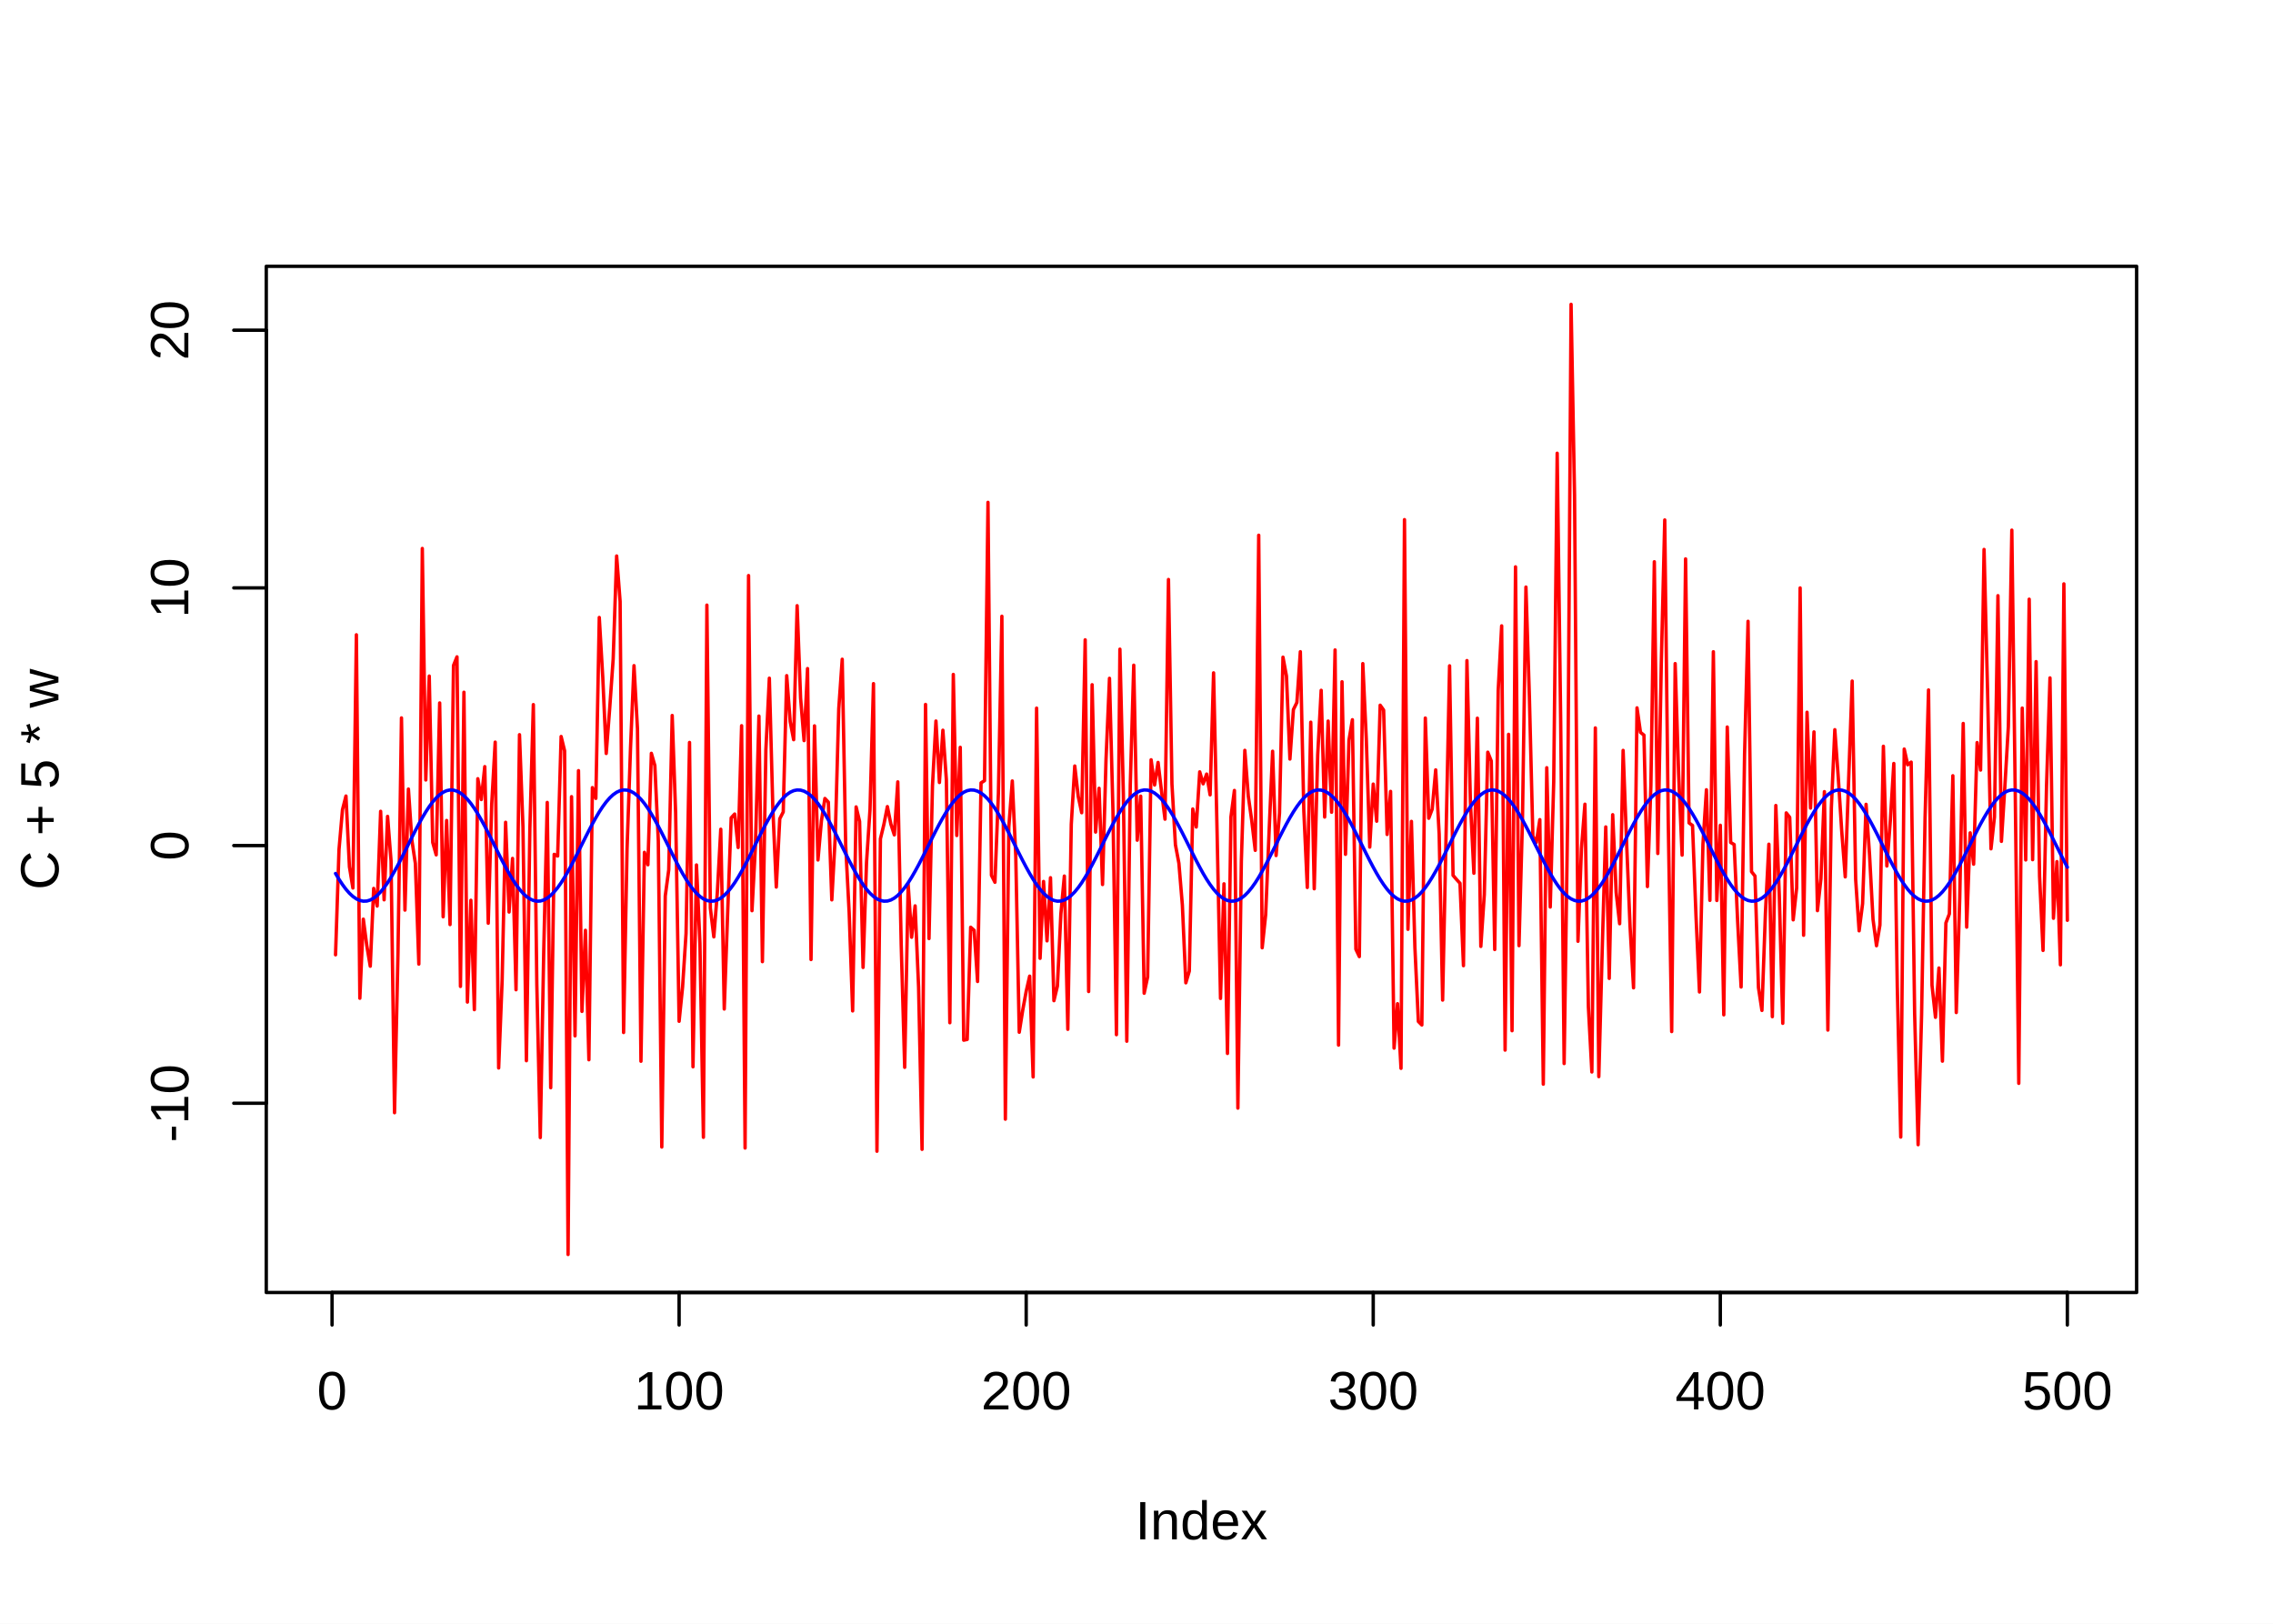
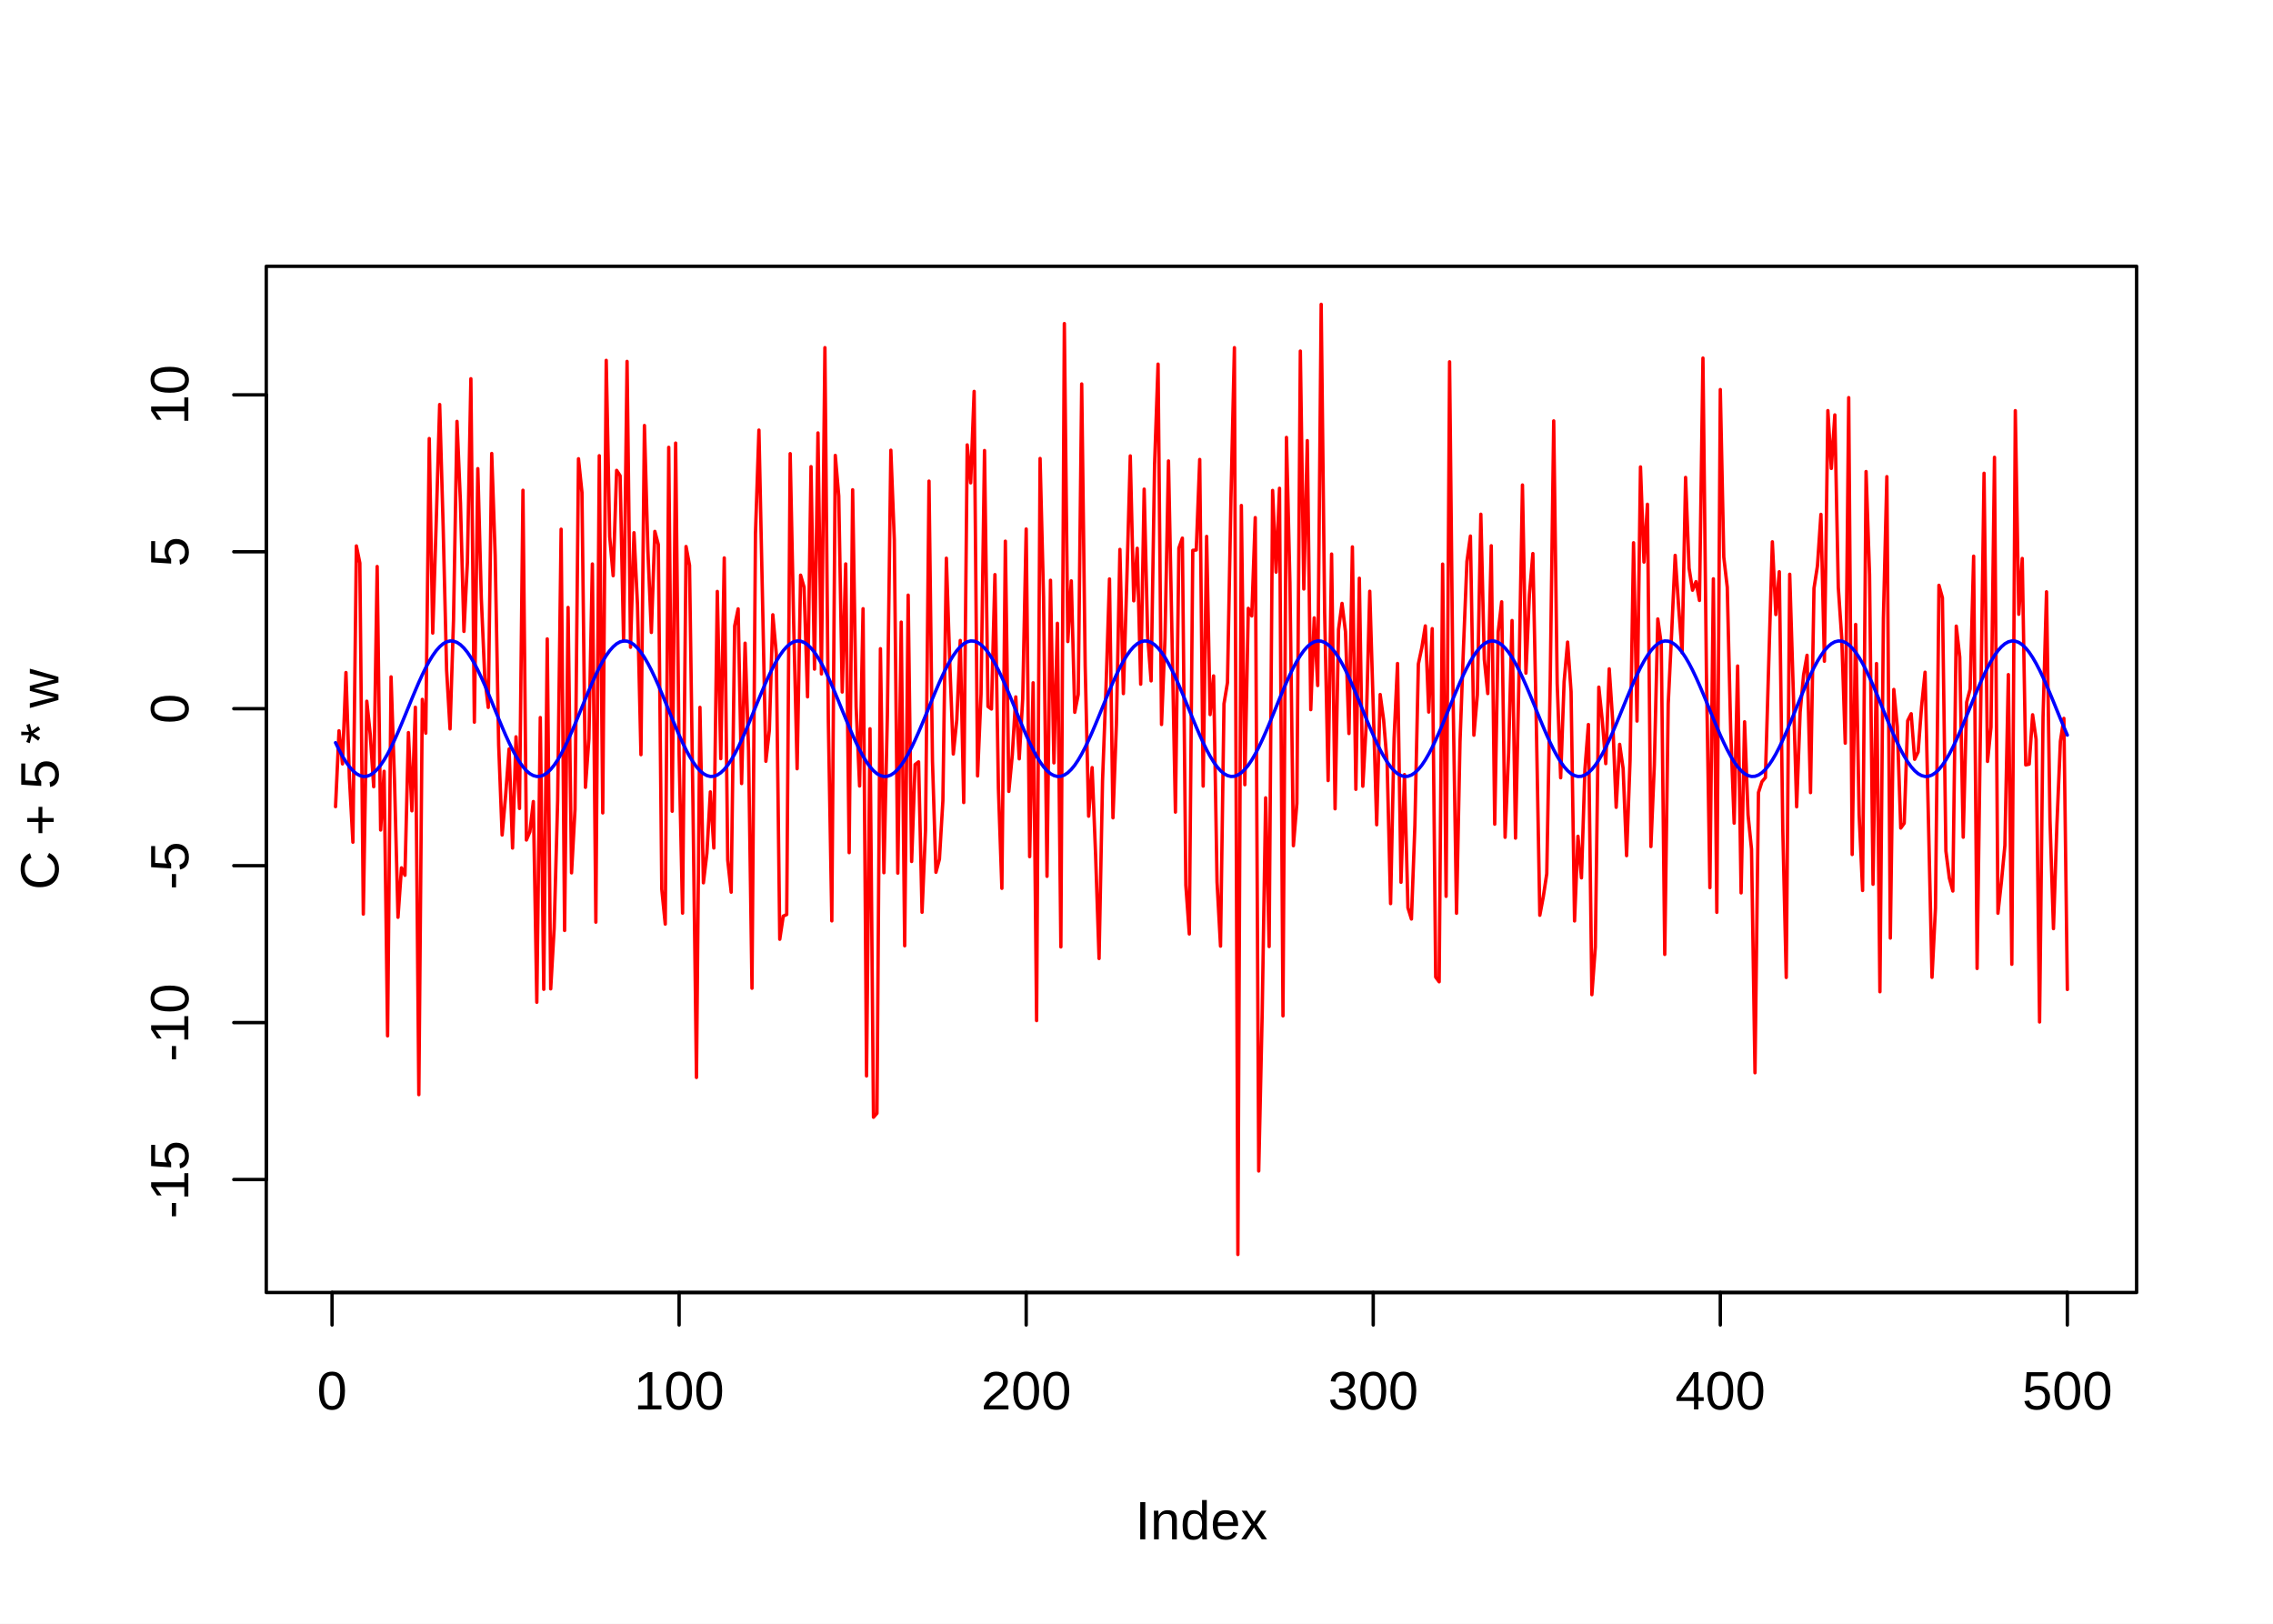
<svg xmlns="http://www.w3.org/2000/svg" viewBox="0 0 504.00 360.00">
  <defs>
    <style type="text/css">
-     line, polyline, path, rect, circle {
+     line, polyline, polygon, path, rect, circle {
      fill: none;
      stroke: #000000;
      stroke-linecap: round;
      stroke-linejoin: round;
      stroke-miterlimit: 10.00;
    }
  </style>
  </defs>
  <rect width="100%" height="100%" style="stroke: none; fill: #FFFFFF;" />
  <defs>
    <clipPath id="cpNTkuMDR8NDczLjc2fDI4Ni41Nnw1OS4wNA==">
      <rect x="59.04" y="59.04" width="414.72" height="227.52" />
    </clipPath>
  </defs>
-   <polyline points="74.40,211.69 75.17,188.33 75.94,179.51 76.71,176.49 77.48,192.17 78.25,196.88 79.02,140.74 79.79,221.32 80.56,203.79 81.33,209.64 82.10,214.22 82.86,196.97 83.63,200.88 84.40,179.88 85.17,199.50 85.94,181.00 86.71,190.87 87.48,246.70 88.25,211.17 89.02,159.17 89.79,201.78 90.56,174.94 91.33,186.30 92.10,191.44 92.87,213.75 93.64,121.60 94.41,172.93 95.18,149.89 95.95,186.78 96.72,189.53 97.49,155.85 98.26,203.26 99.03,181.91 99.79,204.99 100.56,147.54 101.33,145.63 102.10,218.70 102.87,153.48 103.64,222.17 104.41,199.60 105.18,223.85 105.95,172.65 106.72,177.27 107.49,169.97 108.26,204.69 109.03,178.28 109.80,164.54 110.57,236.78 111.34,217.44 112.11,182.31 112.88,202.21 113.65,190.32 114.42,219.44 115.19,162.89 115.96,183.34 116.72,235.17 117.49,183.70 118.26,156.22 119.03,218.18 119.80,252.21 120.57,210.62 121.34,177.91 122.11,241.16 122.88,189.42 123.65,189.79 124.42,163.29 125.19,166.46 125.96,278.13 126.73,176.63 127.50,229.66 128.27,170.86 129.04,224.24 129.81,206.26 130.58,234.96 131.35,174.62 132.12,177.01 132.88,136.90 133.65,150.07 134.42,167.05 135.19,157.05 135.96,146.13 136.73,123.27 137.50,133.35 138.27,228.92 139.04,188.18 139.81,165.75 140.58,147.58 141.35,161.63 142.12,235.29 142.89,188.97 143.66,191.73 144.43,167.02 145.20,169.72 145.97,186.47 146.74,254.31 147.51,198.64 148.28,192.87 149.05,158.63 149.81,180.18 150.58,226.43 151.35,218.86 152.12,206.96 152.89,164.61 153.66,236.52 154.43,191.77 155.20,209.14 155.97,252.15 156.74,134.16 157.51,201.34 158.28,207.71 159.05,197.99 159.82,183.85 160.59,223.71 161.36,201.97 162.13,181.32 162.90,180.48 163.67,187.90 164.44,160.90 165.21,254.53 165.98,127.61 166.74,201.91 167.51,187.46 168.28,158.76 169.05,213.21 169.82,166.23 170.59,150.36 171.36,179.06 172.13,196.67 172.90,181.53 173.67,180.02 174.44,149.80 175.21,159.98 175.98,164.00 176.75,134.29 177.52,154.77 178.29,164.20 179.06,148.23 179.83,212.74 180.60,160.93 181.37,190.67 182.14,181.97 182.91,177.03 183.67,177.84 184.44,199.51 185.21,185.36 185.98,157.16 186.75,146.16 187.52,187.53 188.29,202.36 189.06,224.13 189.83,178.90 190.60,182.12 191.37,214.49 192.14,191.16 192.91,179.49 193.68,151.57 194.45,255.24 195.22,185.98 195.99,182.77 196.76,178.83 197.53,182.70 198.30,185.10 199.07,173.35 199.83,209.44 200.60,236.64 201.37,196.07 202.14,207.80 202.91,200.84 203.68,218.81 204.45,254.82 205.22,156.18 205.99,208.09 206.76,174.25 207.53,159.86 208.30,173.49 209.07,161.90 209.84,172.84 210.61,226.75 211.38,149.53 212.15,185.24 212.92,165.69 213.69,230.62 214.46,230.45 215.23,205.58 216.00,206.26 216.76,217.61 217.53,173.57 218.30,173.08 219.07,111.38 219.84,194.08 220.61,195.61 221.38,175.89 222.15,136.63 222.92,248.13 223.69,183.34 224.46,173.15 225.23,189.77 226.00,228.86 226.77,223.99 227.54,219.79 228.31,216.42 229.08,238.77 229.85,157.00 230.62,212.47 231.39,195.43 232.16,208.60 232.93,194.60 233.69,221.86 234.46,218.64 235.23,202.62 236.00,194.23 236.77,228.21 237.54,182.76 238.31,169.83 239.08,176.57 239.85,180.19 240.62,141.86 241.39,219.83 242.16,151.81 242.93,184.48 243.70,174.77 244.47,196.11 245.24,168.40 246.01,150.39 246.78,179.79 247.55,229.40 248.32,143.93 249.09,176.10 249.85,230.85 250.62,174.03 251.39,147.48 252.16,186.28 252.93,176.52 253.70,220.21 254.47,216.59 255.24,168.45 256.01,174.04 256.78,169.04 257.55,175.44 258.32,181.62 259.09,128.48 259.86,173.82 260.63,187.30 261.40,191.39 262.17,200.65 262.94,217.90 263.71,215.29 264.48,179.36 265.25,183.36 266.02,171.13 266.78,173.78 267.55,171.62 268.32,176.23 269.09,149.18 269.86,184.10 270.63,221.36 271.40,195.95 272.17,233.56 272.94,181.12 273.71,175.25 274.48,245.68 275.25,190.93 276.02,166.36 276.79,176.52 277.56,181.99 278.33,188.53 279.10,118.67 279.87,210.13 280.64,202.80 281.41,184.19 282.18,166.56 282.95,189.68 283.71,180.27 284.48,145.70 285.25,149.87 286.02,168.29 286.79,157.32 287.56,155.75 288.33,144.49 289.10,179.74 289.87,196.76 290.64,160.12 291.41,197.05 292.18,167.32 292.95,153.05 293.72,181.15 294.49,159.87 295.26,180.08 296.03,144.10 296.80,231.71 297.57,151.15 298.34,189.41 299.11,164.12 299.87,159.57 300.64,210.45 301.41,212.09 302.18,147.13 302.95,163.72 303.72,187.81 304.49,173.84 305.26,182.07 306.03,156.35 306.80,157.43 307.57,185.01 308.34,175.46 309.11,232.38 309.88,222.53 310.65,236.86 311.42,115.21 312.19,206.04 312.96,182.11 313.73,210.03 314.50,226.47 315.27,227.25 316.04,159.20 316.80,181.42 317.57,179.38 318.34,170.69 319.11,184.92 319.88,221.73 320.65,184.75 321.42,147.62 322.19,194.07 322.96,194.98 323.73,195.83 324.50,214.10 325.27,146.46 326.04,177.83 326.81,193.61 327.58,159.23 328.35,209.83 329.12,198.34 329.89,166.77 330.66,168.71 331.43,210.52 332.20,153.06 332.97,138.76 333.73,232.82 334.50,162.81 335.27,228.52 336.04,125.68 336.81,209.66 337.58,181.94 338.35,130.16 339.12,154.61 339.89,185.38 340.66,186.77 341.43,181.72 342.20,240.37 342.97,170.21 343.74,201.10 344.51,173.37 345.28,100.49 346.05,159.41 346.82,235.80 347.59,182.04 348.36,67.47 349.13,109.78 349.89,208.69 350.66,188.17 351.43,178.30 352.20,223.23 352.97,237.67 353.74,161.39 354.51,238.70 355.28,210.06 356.05,183.34 356.82,216.92 357.59,180.63 358.36,197.88 359.13,204.80 359.90,166.37 360.67,186.78 361.44,205.44 362.21,219.01 362.98,156.94 363.75,162.37 364.52,162.99 365.29,196.56 366.06,174.13 366.82,124.55 367.59,189.23 368.36,147.24 369.13,115.28 369.90,181.70 370.67,228.71 371.44,147.13 372.21,171.63 372.98,189.59 373.75,123.91 374.52,182.45 375.29,183.02 376.06,203.08 376.83,219.93 377.60,187.16 378.37,175.10 379.14,199.62 379.91,144.50 380.68,199.65 381.45,182.97 382.22,225.00 382.99,161.19 383.75,186.79 384.52,187.24 385.29,204.19 386.06,218.83 386.83,167.19 387.60,137.75 388.37,193.26 389.14,194.22 389.91,218.96 390.68,224.02 391.45,202.48 392.22,187.17 392.99,225.41 393.76,178.59 394.53,198.53 395.30,226.88 396.07,180.23 396.84,181.21 397.61,203.94 398.38,196.86 399.15,130.35 399.92,207.36 400.68,157.91 401.45,179.16 402.22,162.27 402.99,201.90 403.76,194.82 404.53,175.52 405.30,228.38 406.07,179.15 406.84,161.78 407.61,172.44 408.38,184.37 409.15,194.41 409.92,172.48 410.69,151.00 411.46,194.95 412.23,206.37 413.00,200.34 413.77,178.33 414.54,189.55 415.31,203.82 416.08,209.68 416.84,205.10 417.61,165.46 418.38,192.00 419.15,181.91 419.92,169.27 420.69,218.69 421.46,252.10 422.23,166.08 423.00,169.56 423.77,168.97 424.54,224.79 425.31,253.79 426.08,225.01 426.85,181.29 427.62,152.97 428.39,218.43 429.16,225.55 429.93,214.62 430.70,235.27 431.47,204.63 432.24,202.61 433.01,171.99 433.77,224.49 434.54,199.10 435.31,160.40 436.08,205.56 436.85,184.65 437.62,191.60 438.39,164.64 439.16,170.73 439.93,121.82 440.70,152.73 441.47,188.19 442.24,181.12 443.01,132.07 443.78,186.54 444.55,174.34 445.32,161.07 446.09,117.54 446.86,177.05 447.63,240.19 448.40,156.99 449.17,190.66 449.94,132.85 450.70,190.60 451.47,146.69 452.24,194.29 453.01,210.72 453.78,174.34 454.55,150.30 455.32,203.59 456.09,191.03 456.86,213.91 457.63,129.45 458.40,204.04 " style="stroke-width: 0.75; stroke: #FF0000;" clip-path="url(#cpNTkuMDR8NDczLjc2fDI4Ni41Nnw1OS4wNA==)" />
+   <polyline points="74.40,178.85 75.17,162.02 75.94,169.36 76.71,149.11 77.48,172.54 78.25,186.72 79.02,121.04 79.79,124.84 80.56,202.66 81.33,155.47 82.10,162.88 82.86,174.43 83.63,125.60 84.40,184.02 85.17,171.00 85.94,229.66 86.71,150.07 87.48,173.24 88.25,203.37 89.02,192.41 89.79,194.06 90.56,162.42 91.33,179.77 92.10,156.81 92.87,242.69 93.64,155.06 94.41,162.55 95.18,97.23 95.95,140.36 96.72,115.93 97.49,89.69 98.26,116.71 99.03,148.63 99.79,161.61 100.56,137.42 101.33,93.43 102.10,111.50 102.87,139.99 103.64,124.65 104.41,83.97 105.18,160.11 105.95,103.90 106.72,132.59 107.49,150.22 108.26,156.84 109.03,100.54 109.80,123.18 110.57,165.15 111.34,185.13 112.11,176.39 112.88,166.05 113.65,188.02 114.42,163.36 115.19,179.24 115.96,108.70 116.72,186.24 117.49,184.41 118.26,177.71 119.03,222.21 119.80,159.09 120.57,219.34 121.34,141.65 122.11,219.24 122.88,205.74 123.65,177.47 124.42,117.33 125.19,206.30 125.96,134.68 126.73,193.52 127.50,179.42 128.27,101.71 129.04,109.19 129.81,174.56 130.58,163.80 131.35,125.04 132.12,204.45 132.88,101.04 133.65,180.23 134.42,79.90 135.19,118.97 135.96,127.64 136.73,104.29 137.50,105.47 138.27,142.09 139.04,80.13 139.81,143.51 140.58,118.11 141.35,134.06 142.12,167.32 142.89,94.34 143.66,122.04 144.43,140.22 145.20,117.82 145.97,120.73 146.74,197.16 147.51,204.88 148.28,99.18 149.05,179.86 149.81,98.24 150.58,167.29 151.35,202.45 152.12,121.17 152.89,125.34 153.66,178.89 154.43,238.88 155.20,156.83 155.97,195.73 156.74,189.19 157.51,175.57 158.28,188.01 159.05,131.13 159.82,168.21 160.59,123.70 161.36,190.68 162.13,197.80 162.90,138.79 163.67,134.99 164.44,173.72 165.21,142.60 165.98,166.46 166.74,219.10 167.51,118.35 168.28,95.36 169.05,131.70 169.82,168.78 170.59,161.90 171.36,136.30 172.13,144.95 172.90,208.24 173.67,203.12 174.44,202.76 175.21,100.58 175.98,137.97 176.75,170.44 177.52,127.52 178.29,130.21 179.06,154.50 179.83,103.46 180.60,148.35 181.37,95.99 182.14,149.41 182.91,77.08 183.67,159.85 184.44,204.17 185.21,100.97 185.98,109.97 186.75,153.43 187.52,125.03 188.29,189.04 189.06,108.59 189.83,156.67 190.60,174.26 191.37,134.96 192.14,238.55 192.91,161.57 193.68,247.70 194.45,246.82 195.22,143.82 195.99,193.49 196.76,158.67 197.53,99.82 198.30,119.70 199.07,193.58 199.83,137.93 200.60,209.69 201.37,131.95 202.14,191.00 202.91,169.51 203.68,168.91 204.45,202.26 205.22,183.98 205.99,106.67 206.76,168.74 207.53,193.39 208.30,190.49 209.07,177.52 209.84,123.76 210.61,147.26 211.38,167.17 212.15,159.64 212.92,142.00 213.69,177.93 214.46,98.64 215.23,107.05 216.00,86.78 216.76,172.03 217.53,153.89 218.30,99.89 219.07,156.64 219.84,157.20 220.61,127.40 221.38,174.76 222.15,196.95 222.92,119.99 223.69,175.46 224.46,167.39 225.23,154.51 226.00,168.24 226.77,154.91 227.54,117.29 228.31,189.93 229.08,151.38 229.85,226.28 230.62,101.65 231.39,132.47 232.16,194.29 232.93,128.65 233.69,169.14 234.46,138.19 235.23,209.94 236.00,71.74 236.77,142.24 237.54,128.79 238.31,157.93 239.08,153.97 239.85,85.13 240.62,147.59 241.39,180.96 242.16,170.19 242.93,189.52 243.70,212.51 244.47,173.10 245.24,152.45 246.01,128.36 246.78,181.32 247.55,160.49 248.32,121.81 249.09,153.78 249.85,128.85 250.62,101.08 251.39,133.21 252.16,121.56 252.93,151.69 253.70,108.45 254.47,140.98 255.24,150.96 256.01,103.00 256.78,80.73 257.55,160.63 258.32,141.58 259.09,102.20 259.86,140.58 260.63,180.05 261.40,121.52 262.17,119.31 262.94,196.25 263.71,207.07 264.48,122.02 265.25,121.94 266.02,101.87 266.78,174.29 267.55,118.93 268.32,158.43 269.09,149.86 269.86,195.56 270.63,209.77 271.40,156.04 272.17,151.35 272.94,110.60 273.71,77.08 274.48,278.13 275.25,112.07 276.02,173.98 276.79,134.87 277.56,136.56 278.33,114.76 279.10,259.62 279.87,224.68 280.64,176.89 281.41,209.86 282.18,108.74 282.95,126.85 283.71,108.26 284.48,225.23 285.25,96.98 286.02,129.19 286.79,187.50 287.56,178.13 288.33,77.84 289.10,130.59 289.87,97.69 290.64,157.34 291.41,136.99 292.18,151.99 292.95,67.47 293.72,135.89 294.49,173.06 295.26,122.84 296.03,179.32 296.80,139.56 297.57,133.78 298.34,140.07 299.11,162.63 299.87,121.25 300.64,175.00 301.41,128.20 302.18,174.32 302.95,160.38 303.72,131.09 304.49,156.57 305.26,182.86 306.03,153.98 306.80,159.64 307.57,169.18 308.34,200.34 309.11,163.74 309.88,147.10 310.65,195.61 311.42,171.74 312.19,201.27 312.96,203.76 313.73,182.90 314.50,147.21 315.27,143.57 316.04,138.77 316.80,157.87 317.57,139.38 318.34,216.63 319.11,217.67 319.88,125.07 320.65,198.73 321.42,80.22 322.19,154.03 322.96,202.48 323.73,164.54 324.50,143.58 325.27,124.48 326.04,118.85 326.81,163.00 327.58,154.07 328.35,114.01 329.12,146.19 329.89,153.77 330.66,121.00 331.43,182.73 332.20,140.10 332.97,133.43 333.73,185.64 334.50,166.99 335.27,137.58 336.04,185.82 336.81,149.88 337.58,107.53 338.35,149.24 339.12,131.86 339.89,122.73 340.66,160.86 341.43,202.92 342.20,198.82 342.97,193.72 343.74,150.78 344.51,93.32 345.28,151.53 346.05,172.44 346.82,151.08 347.59,142.36 348.36,153.35 349.13,204.18 349.89,185.41 350.66,194.63 351.43,170.58 352.20,160.63 352.97,220.53 353.74,209.96 354.51,152.35 355.28,159.75 356.05,169.30 356.82,148.29 357.59,159.83 358.36,178.99 359.13,165.03 359.90,170.38 360.67,189.71 361.44,168.60 362.21,120.34 362.98,159.87 363.75,103.52 364.52,124.62 365.29,111.80 366.06,187.69 366.82,169.61 367.59,137.23 368.36,142.80 369.13,211.60 369.90,156.03 370.67,140.13 371.44,123.13 372.21,134.59 372.98,144.73 373.75,105.85 374.52,125.94 375.29,130.86 376.06,128.96 376.83,133.13 377.60,79.39 378.37,149.04 379.14,196.80 379.91,128.33 380.68,202.27 381.45,86.37 382.22,123.51 382.99,130.19 383.75,161.88 384.52,182.50 385.29,147.66 386.06,197.96 386.83,160.03 387.60,180.65 388.37,188.27 389.14,237.84 389.91,175.72 390.68,173.31 391.45,172.39 392.22,145.94 392.99,120.13 393.76,136.25 394.53,126.76 395.30,183.76 396.07,216.71 396.84,127.32 397.61,152.45 398.38,178.88 399.15,157.88 399.92,149.60 400.68,145.28 401.45,175.73 402.22,130.44 402.99,125.48 403.76,114.04 404.53,146.60 405.30,91.04 406.07,103.86 406.84,91.99 407.61,130.21 408.38,141.53 409.15,164.77 409.92,88.16 410.69,189.45 411.46,138.44 412.23,180.56 413.00,197.43 413.77,104.55 414.54,127.42 415.31,196.05 416.08,147.11 416.84,219.88 417.61,137.18 418.38,105.68 419.15,207.98 419.92,152.86 420.69,161.07 421.46,183.59 422.23,182.52 423.00,159.79 423.77,158.24 424.54,168.34 425.31,166.73 426.08,156.60 426.85,149.04 427.62,182.77 428.39,216.68 429.16,201.36 429.93,129.77 430.70,132.54 431.47,188.68 432.24,194.70 433.01,197.55 433.77,138.82 434.54,145.68 435.31,185.62 436.08,155.69 436.85,152.75 437.62,123.31 438.39,214.72 439.16,158.99 439.93,104.93 440.70,168.82 441.47,161.23 442.24,101.39 443.01,202.47 443.78,195.49 444.55,187.43 445.32,149.57 446.09,213.79 446.86,91.05 447.63,136.19 448.40,123.82 449.17,169.59 449.94,169.42 450.70,158.47 451.47,163.91 452.24,226.58 453.01,158.98 453.78,131.21 454.55,181.69 455.32,205.89 456.09,182.72 456.86,164.35 457.63,159.27 458.40,219.38 " style="stroke-width: 0.75; stroke: #FF0000;" clip-path="url(#cpNTkuMDR8NDczLjc2fDI4Ni41Nnw1OS4wNA==)" />
  <defs>
-     <clipPath id="cpMHw1MDR8MzYwfDA=">
+     <clipPath id="cpMC4wMHw1MDQuMDB8MzYwLjAwfDAuMDA=">
      <rect x="0.00" y="0.00" width="504.00" height="360.00" />
    </clipPath>
  </defs>
-   <line x1="73.63" y1="286.56" x2="458.40" y2="286.56" style="stroke-width: 0.75;" clip-path="url(#cpMHw1MDR8MzYwfDA=)" />
-   <line x1="73.63" y1="286.56" x2="73.63" y2="293.76" style="stroke-width: 0.75;" clip-path="url(#cpMHw1MDR8MzYwfDA=)" />
-   <line x1="150.58" y1="286.56" x2="150.58" y2="293.76" style="stroke-width: 0.75;" clip-path="url(#cpMHw1MDR8MzYwfDA=)" />
-   <line x1="227.54" y1="286.56" x2="227.54" y2="293.76" style="stroke-width: 0.75;" clip-path="url(#cpMHw1MDR8MzYwfDA=)" />
-   <line x1="304.49" y1="286.56" x2="304.49" y2="293.76" style="stroke-width: 0.75;" clip-path="url(#cpMHw1MDR8MzYwfDA=)" />
-   <line x1="381.45" y1="286.56" x2="381.45" y2="293.76" style="stroke-width: 0.75;" clip-path="url(#cpMHw1MDR8MzYwfDA=)" />
-   <line x1="458.40" y1="286.56" x2="458.40" y2="293.76" style="stroke-width: 0.75;" clip-path="url(#cpMHw1MDR8MzYwfDA=)" />
-   <g clip-path="url(#cpMHw1MDR8MzYwfDA=)">
+   <line x1="73.63" y1="286.56" x2="458.40" y2="286.56" style="stroke-width: 0.75;" clip-path="url(#cpMC4wMHw1MDQuMDB8MzYwLjAwfDAuMDA=)" />
+   <line x1="73.63" y1="286.56" x2="73.63" y2="293.76" style="stroke-width: 0.75;" clip-path="url(#cpMC4wMHw1MDQuMDB8MzYwLjAwfDAuMDA=)" />
+   <line x1="150.58" y1="286.56" x2="150.58" y2="293.76" style="stroke-width: 0.75;" clip-path="url(#cpMC4wMHw1MDQuMDB8MzYwLjAwfDAuMDA=)" />
+   <line x1="227.54" y1="286.56" x2="227.54" y2="293.76" style="stroke-width: 0.75;" clip-path="url(#cpMC4wMHw1MDQuMDB8MzYwLjAwfDAuMDA=)" />
+   <line x1="304.49" y1="286.56" x2="304.49" y2="293.76" style="stroke-width: 0.75;" clip-path="url(#cpMC4wMHw1MDQuMDB8MzYwLjAwfDAuMDA=)" />
+   <line x1="381.45" y1="286.56" x2="381.45" y2="293.76" style="stroke-width: 0.75;" clip-path="url(#cpMC4wMHw1MDQuMDB8MzYwLjAwfDAuMDA=)" />
+   <line x1="458.40" y1="286.56" x2="458.40" y2="293.76" style="stroke-width: 0.75;" clip-path="url(#cpMC4wMHw1MDQuMDB8MzYwLjAwfDAuMDA=)" />
+   <g clip-path="url(#cpMC4wMHw1MDQuMDB8MzYwLjAwfDAuMDA=)">
    <text x="70.29" y="312.48" style="font-size: 12.00px; font-family: Arial;" textLength="6.67px" lengthAdjust="spacingAndGlyphs">0</text>
  </g>
-   <g clip-path="url(#cpMHw1MDR8MzYwfDA=)">
+   <g clip-path="url(#cpMC4wMHw1MDQuMDB8MzYwLjAwfDAuMDA=)">
    <text x="140.57" y="312.48" style="font-size: 12.00px; font-family: Arial;" textLength="20.02px" lengthAdjust="spacingAndGlyphs">100</text>
  </g>
-   <g clip-path="url(#cpMHw1MDR8MzYwfDA=)">
+   <g clip-path="url(#cpMC4wMHw1MDQuMDB8MzYwLjAwfDAuMDA=)">
    <text x="217.53" y="312.48" style="font-size: 12.00px; font-family: Arial;" textLength="20.02px" lengthAdjust="spacingAndGlyphs">200</text>
  </g>
-   <g clip-path="url(#cpMHw1MDR8MzYwfDA=)">
+   <g clip-path="url(#cpMC4wMHw1MDQuMDB8MzYwLjAwfDAuMDA=)">
    <text x="294.48" y="312.48" style="font-size: 12.00px; font-family: Arial;" textLength="20.02px" lengthAdjust="spacingAndGlyphs">300</text>
  </g>
-   <g clip-path="url(#cpMHw1MDR8MzYwfDA=)">
+   <g clip-path="url(#cpMC4wMHw1MDQuMDB8MzYwLjAwfDAuMDA=)">
    <text x="371.44" y="312.48" style="font-size: 12.00px; font-family: Arial;" textLength="20.02px" lengthAdjust="spacingAndGlyphs">400</text>
  </g>
-   <g clip-path="url(#cpMHw1MDR8MzYwfDA=)">
+   <g clip-path="url(#cpMC4wMHw1MDQuMDB8MzYwLjAwfDAuMDA=)">
    <text x="448.39" y="312.48" style="font-size: 12.00px; font-family: Arial;" textLength="20.02px" lengthAdjust="spacingAndGlyphs">500</text>
  </g>
-   <line x1="59.04" y1="244.60" x2="59.04" y2="73.21" style="stroke-width: 0.75;" clip-path="url(#cpMHw1MDR8MzYwfDA=)" />
-   <line x1="59.04" y1="244.60" x2="51.84" y2="244.60" style="stroke-width: 0.75;" clip-path="url(#cpMHw1MDR8MzYwfDA=)" />
-   <line x1="59.04" y1="187.47" x2="51.84" y2="187.47" style="stroke-width: 0.75;" clip-path="url(#cpMHw1MDR8MzYwfDA=)" />
-   <line x1="59.04" y1="130.34" x2="51.84" y2="130.34" style="stroke-width: 0.75;" clip-path="url(#cpMHw1MDR8MzYwfDA=)" />
-   <line x1="59.04" y1="73.21" x2="51.84" y2="73.21" style="stroke-width: 0.75;" clip-path="url(#cpMHw1MDR8MzYwfDA=)" />
-   <g clip-path="url(#cpMHw1MDR8MzYwfDA=)">
-     <text transform="translate(41.76,253.28) rotate(-90)" style="font-size: 12.00px; font-family: Arial;" textLength="17.34px" lengthAdjust="spacingAndGlyphs">-10</text>
+   <line x1="59.04" y1="261.52" x2="59.04" y2="87.54" style="stroke-width: 0.75;" clip-path="url(#cpMC4wMHw1MDQuMDB8MzYwLjAwfDAuMDA=)" />
+   <line x1="59.04" y1="261.52" x2="51.84" y2="261.52" style="stroke-width: 0.75;" clip-path="url(#cpMC4wMHw1MDQuMDB8MzYwLjAwfDAuMDA=)" />
+   <line x1="59.04" y1="226.72" x2="51.84" y2="226.72" style="stroke-width: 0.75;" clip-path="url(#cpMC4wMHw1MDQuMDB8MzYwLjAwfDAuMDA=)" />
+   <line x1="59.04" y1="191.93" x2="51.84" y2="191.93" style="stroke-width: 0.75;" clip-path="url(#cpMC4wMHw1MDQuMDB8MzYwLjAwfDAuMDA=)" />
+   <line x1="59.04" y1="157.13" x2="51.84" y2="157.13" style="stroke-width: 0.75;" clip-path="url(#cpMC4wMHw1MDQuMDB8MzYwLjAwfDAuMDA=)" />
+   <line x1="59.04" y1="122.33" x2="51.84" y2="122.33" style="stroke-width: 0.75;" clip-path="url(#cpMC4wMHw1MDQuMDB8MzYwLjAwfDAuMDA=)" />
+   <line x1="59.04" y1="87.54" x2="51.84" y2="87.54" style="stroke-width: 0.75;" clip-path="url(#cpMC4wMHw1MDQuMDB8MzYwLjAwfDAuMDA=)" />
+   <g clip-path="url(#cpMC4wMHw1MDQuMDB8MzYwLjAwfDAuMDA=)">
+     <text transform="translate(41.76,270.19) rotate(-90)" style="font-size: 12.00px; font-family: Arial;" textLength="17.34px" lengthAdjust="spacingAndGlyphs">-15</text>
  </g>
-   <g clip-path="url(#cpMHw1MDR8MzYwfDA=)">
-     <text transform="translate(41.76,190.81) rotate(-90)" style="font-size: 12.00px; font-family: Arial;" textLength="6.67px" lengthAdjust="spacingAndGlyphs">0</text>
+   <g clip-path="url(#cpMC4wMHw1MDQuMDB8MzYwLjAwfDAuMDA=)">
+     <text transform="translate(41.76,235.39) rotate(-90)" style="font-size: 12.00px; font-family: Arial;" textLength="17.34px" lengthAdjust="spacingAndGlyphs">-10</text>
  </g>
-   <g clip-path="url(#cpMHw1MDR8MzYwfDA=)">
-     <text transform="translate(41.76,137.02) rotate(-90)" style="font-size: 12.00px; font-family: Arial;" textLength="13.35px" lengthAdjust="spacingAndGlyphs">10</text>
+   <g clip-path="url(#cpMC4wMHw1MDQuMDB8MzYwLjAwfDAuMDA=)">
+     <text transform="translate(41.76,197.26) rotate(-90)" style="font-size: 12.00px; font-family: Arial;" textLength="10.67px" lengthAdjust="spacingAndGlyphs">-5</text>
  </g>
-   <g clip-path="url(#cpMHw1MDR8MzYwfDA=)">
-     <text transform="translate(41.76,79.89) rotate(-90)" style="font-size: 12.00px; font-family: Arial;" textLength="13.35px" lengthAdjust="spacingAndGlyphs">20</text>
+   <g clip-path="url(#cpMC4wMHw1MDQuMDB8MzYwLjAwfDAuMDA=)">
+     <text transform="translate(41.76,160.47) rotate(-90)" style="font-size: 12.00px; font-family: Arial;" textLength="6.67px" lengthAdjust="spacingAndGlyphs">0</text>
  </g>
-   <polyline points="59.04,286.56 473.76,286.56 473.76,59.04 59.04,59.04 59.04,286.56 " style="stroke-width: 0.75;" clip-path="url(#cpMHw1MDR8MzYwfDA=)" />
-   <g clip-path="url(#cpMHw1MDR8MzYwfDA=)">
+   <g clip-path="url(#cpMC4wMHw1MDQuMDB8MzYwLjAwfDAuMDA=)">
+     <text transform="translate(41.76,125.67) rotate(-90)" style="font-size: 12.00px; font-family: Arial;" textLength="6.67px" lengthAdjust="spacingAndGlyphs">5</text>
+   </g>
+   <g clip-path="url(#cpMC4wMHw1MDQuMDB8MzYwLjAwfDAuMDA=)">
+     <text transform="translate(41.76,94.21) rotate(-90)" style="font-size: 12.00px; font-family: Arial;" textLength="13.35px" lengthAdjust="spacingAndGlyphs">10</text>
+   </g>
+   <polyline points="59.04,286.56 473.76,286.56 473.76,59.04 59.04,59.04 59.04,286.56 " style="stroke-width: 0.75;" clip-path="url(#cpMC4wMHw1MDQuMDB8MzYwLjAwfDAuMDA=)" />
+   <g clip-path="url(#cpMC4wMHw1MDQuMDB8MzYwLjAwfDAuMDA=)">
    <text x="251.72" y="341.28" style="font-size: 12.00px; font-family: Arial;" textLength="29.36px" lengthAdjust="spacingAndGlyphs">Index</text>
  </g>
-   <g clip-path="url(#cpMHw1MDR8MzYwfDA=)">
+   <g clip-path="url(#cpMC4wMHw1MDQuMDB8MzYwLjAwfDAuMDA=)">
    <text transform="translate(12.96,197.31) rotate(-90)" style="font-size: 12.00px; font-family: Arial;" textLength="49.02px" lengthAdjust="spacingAndGlyphs">C + 5 * w</text>
  </g>
  <defs>
    <clipPath id="cpNTkuMDR8NDczLjc2fDI4Ni41Nnw1OS4wNA==">
      <rect x="59.04" y="59.04" width="414.72" height="227.52" />
    </clipPath>
  </defs>
-   <polyline points="74.40,193.66 75.17,194.95 75.94,196.12 76.71,197.16 77.48,198.04 78.25,198.75 79.02,199.29 79.79,199.64 80.56,199.80 81.33,199.77 82.10,199.54 82.86,199.12 83.63,198.52 84.40,197.74 85.17,196.80 85.94,195.72 86.71,194.50 87.48,193.17 88.25,191.76 89.02,190.27 89.79,188.74 90.56,187.20 91.33,185.65 92.10,184.14 92.87,182.67 93.64,181.29 94.41,180.00 95.18,178.83 95.95,177.79 96.72,176.91 97.49,176.19 98.26,175.65 99.03,175.30 99.79,175.14 100.56,175.18 101.33,175.41 102.10,175.83 102.87,176.43 103.64,177.20 104.41,178.14 105.18,179.23 105.95,180.45 106.72,181.77 107.49,183.19 108.26,184.67 109.03,186.20 109.80,187.75 110.57,189.29 111.34,190.81 112.11,192.27 112.88,193.66 113.65,194.95 114.42,196.12 115.19,197.16 115.96,198.04 116.72,198.75 117.49,199.29 118.26,199.64 119.03,199.80 119.80,199.77 120.57,199.54 121.34,199.12 122.11,198.52 122.88,197.74 123.65,196.80 124.42,195.72 125.19,194.50 125.96,193.17 126.73,191.76 127.50,190.27 128.27,188.74 129.04,187.20 129.81,185.65 130.58,184.14 131.35,182.67 132.12,181.29 132.88,180.00 133.65,178.83 134.42,177.79 135.19,176.91 135.96,176.19 136.73,175.65 137.50,175.30 138.27,175.14 139.04,175.18 139.81,175.41 140.58,175.83 141.35,176.43 142.12,177.20 142.89,178.14 143.66,179.23 144.43,180.45 145.20,181.77 145.97,183.19 146.74,184.67 147.51,186.20 148.28,187.75 149.05,189.29 149.81,190.81 150.58,192.27 151.35,193.66 152.12,194.95 152.89,196.12 153.66,197.16 154.43,198.04 155.20,198.75 155.97,199.29 156.74,199.64 157.51,199.80 158.28,199.77 159.05,199.54 159.82,199.12 160.59,198.52 161.36,197.74 162.13,196.80 162.90,195.72 163.67,194.50 164.44,193.17 165.21,191.76 165.98,190.27 166.74,188.74 167.51,187.20 168.28,185.65 169.05,184.14 169.82,182.67 170.59,181.29 171.36,180.00 172.13,178.83 172.90,177.79 173.67,176.91 174.44,176.19 175.21,175.65 175.98,175.30 176.75,175.14 177.52,175.18 178.29,175.41 179.06,175.83 179.83,176.43 180.60,177.20 181.37,178.14 182.14,179.23 182.91,180.45 183.67,181.77 184.44,183.19 185.21,184.67 185.98,186.20 186.75,187.75 187.52,189.29 188.29,190.81 189.06,192.27 189.83,193.66 190.60,194.95 191.37,196.12 192.14,197.16 192.91,198.04 193.68,198.75 194.45,199.29 195.22,199.64 195.99,199.80 196.76,199.77 197.53,199.54 198.30,199.12 199.07,198.52 199.83,197.74 200.60,196.80 201.37,195.72 202.14,194.50 202.91,193.17 203.68,191.76 204.45,190.27 205.22,188.74 205.99,187.20 206.76,185.65 207.53,184.14 208.30,182.67 209.07,181.29 209.84,180.00 210.61,178.83 211.38,177.79 212.15,176.91 212.92,176.19 213.69,175.65 214.46,175.30 215.23,175.14 216.00,175.18 216.76,175.41 217.53,175.83 218.30,176.43 219.07,177.20 219.84,178.14 220.61,179.23 221.38,180.45 222.15,181.77 222.92,183.19 223.69,184.67 224.46,186.20 225.23,187.75 226.00,189.29 226.77,190.81 227.54,192.27 228.31,193.66 229.08,194.95 229.85,196.12 230.62,197.16 231.39,198.04 232.16,198.75 232.93,199.29 233.69,199.64 234.46,199.80 235.23,199.77 236.00,199.54 236.77,199.12 237.54,198.52 238.31,197.74 239.08,196.80 239.85,195.72 240.62,194.50 241.39,193.17 242.16,191.76 242.93,190.27 243.70,188.74 244.47,187.20 245.24,185.65 246.01,184.14 246.78,182.67 247.55,181.29 248.32,180.00 249.09,178.83 249.85,177.79 250.62,176.91 251.39,176.19 252.16,175.65 252.93,175.30 253.70,175.14 254.47,175.18 255.24,175.41 256.01,175.83 256.78,176.43 257.55,177.20 258.32,178.14 259.09,179.23 259.86,180.45 260.63,181.77 261.40,183.19 262.17,184.67 262.94,186.20 263.71,187.75 264.48,189.29 265.25,190.81 266.02,192.27 266.78,193.66 267.55,194.95 268.32,196.12 269.09,197.16 269.86,198.04 270.63,198.75 271.40,199.29 272.17,199.64 272.94,199.80 273.71,199.77 274.48,199.54 275.25,199.12 276.02,198.52 276.79,197.74 277.56,196.80 278.33,195.72 279.10,194.50 279.87,193.17 280.64,191.76 281.41,190.27 282.18,188.74 282.95,187.20 283.71,185.65 284.48,184.14 285.25,182.67 286.02,181.29 286.79,180.00 287.56,178.83 288.33,177.79 289.10,176.91 289.87,176.19 290.64,175.65 291.41,175.30 292.18,175.14 292.95,175.18 293.72,175.41 294.49,175.83 295.26,176.43 296.03,177.20 296.80,178.14 297.57,179.23 298.34,180.45 299.11,181.77 299.87,183.19 300.64,184.67 301.41,186.20 302.18,187.75 302.95,189.29 303.72,190.81 304.49,192.27 305.26,193.66 306.03,194.95 306.80,196.12 307.57,197.16 308.34,198.04 309.11,198.75 309.88,199.29 310.65,199.64 311.42,199.80 312.19,199.77 312.96,199.54 313.73,199.12 314.50,198.52 315.27,197.74 316.04,196.80 316.80,195.72 317.57,194.50 318.34,193.17 319.11,191.76 319.88,190.27 320.65,188.74 321.42,187.20 322.19,185.65 322.96,184.14 323.73,182.67 324.50,181.29 325.27,180.00 326.04,178.83 326.81,177.79 327.58,176.91 328.35,176.19 329.12,175.65 329.89,175.30 330.66,175.14 331.43,175.18 332.20,175.41 332.97,175.83 333.73,176.43 334.50,177.20 335.27,178.14 336.04,179.23 336.81,180.45 337.58,181.77 338.35,183.19 339.12,184.67 339.89,186.20 340.66,187.75 341.43,189.29 342.20,190.81 342.97,192.27 343.74,193.66 344.51,194.95 345.28,196.12 346.05,197.16 346.82,198.04 347.59,198.75 348.36,199.29 349.13,199.64 349.89,199.80 350.66,199.77 351.43,199.54 352.20,199.12 352.97,198.52 353.74,197.74 354.51,196.80 355.28,195.72 356.05,194.50 356.82,193.17 357.59,191.76 358.36,190.27 359.13,188.74 359.90,187.20 360.67,185.65 361.44,184.14 362.21,182.67 362.98,181.29 363.75,180.00 364.52,178.83 365.29,177.79 366.06,176.91 366.82,176.19 367.59,175.65 368.36,175.30 369.13,175.14 369.90,175.18 370.67,175.41 371.44,175.83 372.21,176.43 372.98,177.20 373.75,178.14 374.52,179.23 375.29,180.45 376.06,181.77 376.83,183.19 377.60,184.67 378.37,186.20 379.14,187.75 379.91,189.29 380.68,190.81 381.45,192.27 382.22,193.66 382.99,194.95 383.75,196.12 384.52,197.16 385.29,198.04 386.06,198.75 386.83,199.29 387.60,199.64 388.37,199.80 389.14,199.77 389.91,199.54 390.68,199.12 391.45,198.52 392.22,197.74 392.99,196.80 393.76,195.72 394.53,194.50 395.30,193.17 396.07,191.76 396.84,190.27 397.61,188.74 398.38,187.20 399.15,185.65 399.92,184.14 400.68,182.67 401.45,181.29 402.22,180.00 402.99,178.83 403.76,177.79 404.53,176.91 405.30,176.19 406.07,175.65 406.84,175.30 407.61,175.14 408.38,175.18 409.15,175.41 409.92,175.83 410.69,176.43 411.46,177.20 412.23,178.14 413.00,179.23 413.77,180.45 414.54,181.77 415.31,183.19 416.08,184.67 416.84,186.20 417.61,187.75 418.38,189.29 419.15,190.81 419.92,192.27 420.69,193.66 421.46,194.95 422.23,196.12 423.00,197.16 423.77,198.04 424.54,198.75 425.31,199.29 426.08,199.64 426.85,199.80 427.62,199.77 428.39,199.54 429.16,199.12 429.93,198.52 430.70,197.74 431.47,196.80 432.24,195.72 433.01,194.50 433.77,193.17 434.54,191.76 435.31,190.27 436.08,188.74 436.85,187.20 437.62,185.65 438.39,184.14 439.16,182.67 439.93,181.29 440.70,180.00 441.47,178.83 442.24,177.79 443.01,176.91 443.78,176.19 444.55,175.65 445.32,175.30 446.09,175.14 446.86,175.18 447.63,175.41 448.40,175.83 449.17,176.43 449.94,177.20 450.70,178.14 451.47,179.23 452.24,180.45 453.01,181.77 453.78,183.19 454.55,184.67 455.32,186.20 456.09,187.75 456.86,189.29 457.63,190.81 458.40,192.27 " style="stroke-width: 0.75; stroke: #0000FF;" clip-path="url(#cpNTkuMDR8NDczLjc2fDI4Ni41Nnw1OS4wNA==)" />
+   <polyline points="74.40,164.66 75.17,166.24 75.94,167.66 76.71,168.92 77.48,170.00 78.25,170.87 79.02,171.53 79.79,171.95 80.56,172.15 81.33,172.11 82.10,171.83 82.86,171.32 83.63,170.58 84.40,169.64 85.17,168.49 85.94,167.17 86.71,165.69 87.48,164.07 88.25,162.35 89.02,160.54 89.79,158.68 90.56,156.79 91.33,154.91 92.10,153.07 92.87,151.28 93.64,149.59 94.41,148.02 95.18,146.60 95.95,145.34 96.72,144.26 97.49,143.39 98.26,142.73 99.03,142.30 99.79,142.11 100.56,142.15 101.33,142.43 102.10,142.94 102.87,143.68 103.64,144.62 104.41,145.77 105.18,147.09 105.95,148.57 106.72,150.19 107.49,151.91 108.26,153.72 109.03,155.58 109.80,157.47 110.57,159.35 111.34,161.19 112.11,162.98 112.88,164.66 113.65,166.24 114.42,167.66 115.19,168.92 115.96,170.00 116.72,170.87 117.49,171.53 118.26,171.95 119.03,172.15 119.80,172.11 120.57,171.83 121.34,171.32 122.11,170.58 122.88,169.64 123.65,168.49 124.42,167.17 125.19,165.69 125.96,164.07 126.73,162.35 127.50,160.54 128.27,158.68 129.04,156.79 129.81,154.91 130.58,153.07 131.35,151.28 132.12,149.59 132.88,148.02 133.65,146.60 134.42,145.34 135.19,144.26 135.96,143.39 136.73,142.73 137.50,142.30 138.27,142.11 139.04,142.15 139.81,142.43 140.58,142.94 141.35,143.68 142.12,144.62 142.89,145.77 143.66,147.09 144.43,148.57 145.20,150.19 145.97,151.91 146.74,153.72 147.51,155.58 148.28,157.47 149.05,159.35 149.81,161.19 150.58,162.98 151.35,164.66 152.12,166.24 152.89,167.66 153.66,168.92 154.43,170.00 155.20,170.87 155.97,171.53 156.74,171.95 157.51,172.15 158.28,172.11 159.05,171.83 159.82,171.32 160.59,170.58 161.36,169.64 162.13,168.49 162.90,167.17 163.67,165.69 164.44,164.07 165.21,162.35 165.98,160.54 166.74,158.68 167.51,156.79 168.28,154.91 169.05,153.07 169.82,151.28 170.59,149.59 171.36,148.02 172.13,146.60 172.90,145.34 173.67,144.26 174.44,143.39 175.21,142.73 175.98,142.30 176.75,142.11 177.52,142.15 178.29,142.43 179.06,142.94 179.83,143.68 180.60,144.62 181.37,145.77 182.14,147.09 182.91,148.57 183.67,150.19 184.44,151.91 185.21,153.72 185.98,155.58 186.75,157.47 187.52,159.35 188.29,161.19 189.06,162.98 189.83,164.66 190.60,166.24 191.37,167.66 192.14,168.92 192.91,170.00 193.68,170.87 194.45,171.53 195.22,171.95 195.99,172.15 196.76,172.11 197.53,171.83 198.30,171.32 199.07,170.58 199.83,169.64 200.60,168.49 201.37,167.17 202.14,165.69 202.91,164.07 203.68,162.35 204.45,160.54 205.22,158.68 205.99,156.79 206.76,154.91 207.53,153.07 208.30,151.28 209.07,149.59 209.84,148.02 210.61,146.60 211.38,145.34 212.15,144.26 212.92,143.39 213.69,142.73 214.46,142.30 215.23,142.11 216.00,142.15 216.76,142.43 217.53,142.94 218.30,143.68 219.07,144.62 219.84,145.77 220.61,147.09 221.38,148.57 222.15,150.19 222.92,151.91 223.69,153.72 224.46,155.58 225.23,157.47 226.00,159.35 226.77,161.19 227.54,162.98 228.31,164.66 229.08,166.24 229.85,167.66 230.62,168.92 231.39,170.00 232.16,170.87 232.93,171.53 233.69,171.95 234.46,172.15 235.23,172.11 236.00,171.83 236.77,171.32 237.54,170.58 238.31,169.64 239.08,168.49 239.85,167.17 240.62,165.69 241.39,164.07 242.16,162.35 242.93,160.54 243.70,158.68 244.47,156.79 245.24,154.91 246.01,153.07 246.78,151.28 247.55,149.59 248.32,148.02 249.09,146.60 249.85,145.34 250.62,144.26 251.39,143.39 252.16,142.73 252.93,142.30 253.70,142.11 254.47,142.15 255.24,142.43 256.01,142.94 256.78,143.68 257.55,144.62 258.32,145.77 259.09,147.09 259.86,148.57 260.63,150.19 261.40,151.91 262.17,153.72 262.94,155.58 263.71,157.47 264.48,159.35 265.25,161.19 266.02,162.98 266.78,164.66 267.55,166.24 268.32,167.66 269.09,168.92 269.86,170.00 270.63,170.87 271.40,171.53 272.17,171.95 272.94,172.15 273.71,172.11 274.48,171.83 275.25,171.32 276.02,170.58 276.79,169.64 277.56,168.49 278.33,167.17 279.10,165.69 279.87,164.07 280.64,162.35 281.41,160.54 282.18,158.68 282.95,156.79 283.71,154.91 284.48,153.07 285.25,151.28 286.02,149.59 286.79,148.02 287.56,146.60 288.33,145.34 289.10,144.26 289.87,143.39 290.64,142.73 291.41,142.30 292.18,142.11 292.95,142.15 293.72,142.43 294.49,142.94 295.26,143.68 296.03,144.62 296.80,145.77 297.57,147.09 298.34,148.57 299.11,150.19 299.87,151.91 300.64,153.72 301.41,155.58 302.18,157.47 302.95,159.35 303.72,161.19 304.49,162.98 305.26,164.66 306.03,166.24 306.80,167.66 307.57,168.92 308.34,170.00 309.11,170.87 309.88,171.53 310.65,171.95 311.42,172.15 312.19,172.11 312.96,171.83 313.73,171.32 314.50,170.58 315.27,169.64 316.04,168.49 316.80,167.17 317.57,165.69 318.34,164.07 319.11,162.35 319.88,160.54 320.65,158.68 321.42,156.79 322.19,154.91 322.96,153.07 323.73,151.28 324.50,149.59 325.27,148.02 326.04,146.60 326.81,145.34 327.58,144.26 328.35,143.39 329.12,142.73 329.89,142.30 330.66,142.11 331.43,142.15 332.20,142.43 332.97,142.94 333.73,143.68 334.50,144.62 335.27,145.77 336.04,147.09 336.81,148.57 337.58,150.19 338.35,151.91 339.12,153.72 339.89,155.58 340.66,157.47 341.43,159.35 342.20,161.19 342.97,162.98 343.74,164.66 344.51,166.24 345.28,167.66 346.05,168.92 346.82,170.00 347.59,170.87 348.36,171.53 349.13,171.95 349.89,172.15 350.66,172.11 351.43,171.83 352.20,171.32 352.97,170.58 353.74,169.64 354.51,168.49 355.28,167.17 356.05,165.69 356.82,164.07 357.59,162.35 358.36,160.54 359.13,158.68 359.90,156.79 360.67,154.91 361.44,153.07 362.21,151.28 362.98,149.59 363.75,148.02 364.52,146.60 365.29,145.34 366.06,144.26 366.82,143.39 367.59,142.73 368.36,142.30 369.13,142.11 369.90,142.15 370.67,142.43 371.44,142.94 372.21,143.68 372.98,144.62 373.75,145.77 374.52,147.09 375.29,148.57 376.06,150.19 376.83,151.91 377.60,153.72 378.37,155.58 379.14,157.47 379.91,159.35 380.68,161.19 381.45,162.98 382.22,164.66 382.99,166.24 383.75,167.66 384.52,168.92 385.29,170.00 386.06,170.87 386.83,171.53 387.60,171.95 388.37,172.15 389.14,172.11 389.91,171.83 390.68,171.32 391.45,170.58 392.22,169.64 392.99,168.49 393.76,167.17 394.53,165.69 395.30,164.07 396.07,162.35 396.84,160.54 397.61,158.68 398.38,156.79 399.15,154.91 399.92,153.07 400.68,151.28 401.45,149.59 402.22,148.02 402.99,146.60 403.76,145.34 404.53,144.26 405.30,143.39 406.07,142.73 406.84,142.30 407.61,142.11 408.38,142.15 409.15,142.43 409.92,142.94 410.69,143.68 411.46,144.62 412.23,145.77 413.00,147.09 413.77,148.57 414.54,150.19 415.31,151.91 416.08,153.72 416.84,155.58 417.61,157.47 418.38,159.35 419.15,161.19 419.92,162.98 420.69,164.66 421.46,166.24 422.23,167.66 423.00,168.92 423.77,170.00 424.54,170.87 425.31,171.53 426.08,171.95 426.85,172.15 427.62,172.11 428.39,171.83 429.16,171.32 429.93,170.58 430.70,169.64 431.47,168.49 432.24,167.17 433.01,165.69 433.77,164.07 434.54,162.35 435.31,160.54 436.08,158.68 436.85,156.79 437.62,154.91 438.39,153.07 439.16,151.28 439.93,149.59 440.70,148.02 441.47,146.60 442.24,145.34 443.01,144.26 443.78,143.39 444.55,142.73 445.32,142.30 446.09,142.11 446.86,142.15 447.63,142.43 448.40,142.94 449.17,143.68 449.94,144.62 450.70,145.77 451.47,147.09 452.24,148.57 453.01,150.19 453.78,151.91 454.55,153.72 455.32,155.58 456.09,157.47 456.86,159.35 457.63,161.19 458.40,162.98 " style="stroke-width: 0.75; stroke: #0000FF;" clip-path="url(#cpNTkuMDR8NDczLjc2fDI4Ni41Nnw1OS4wNA==)" />
</svg>
